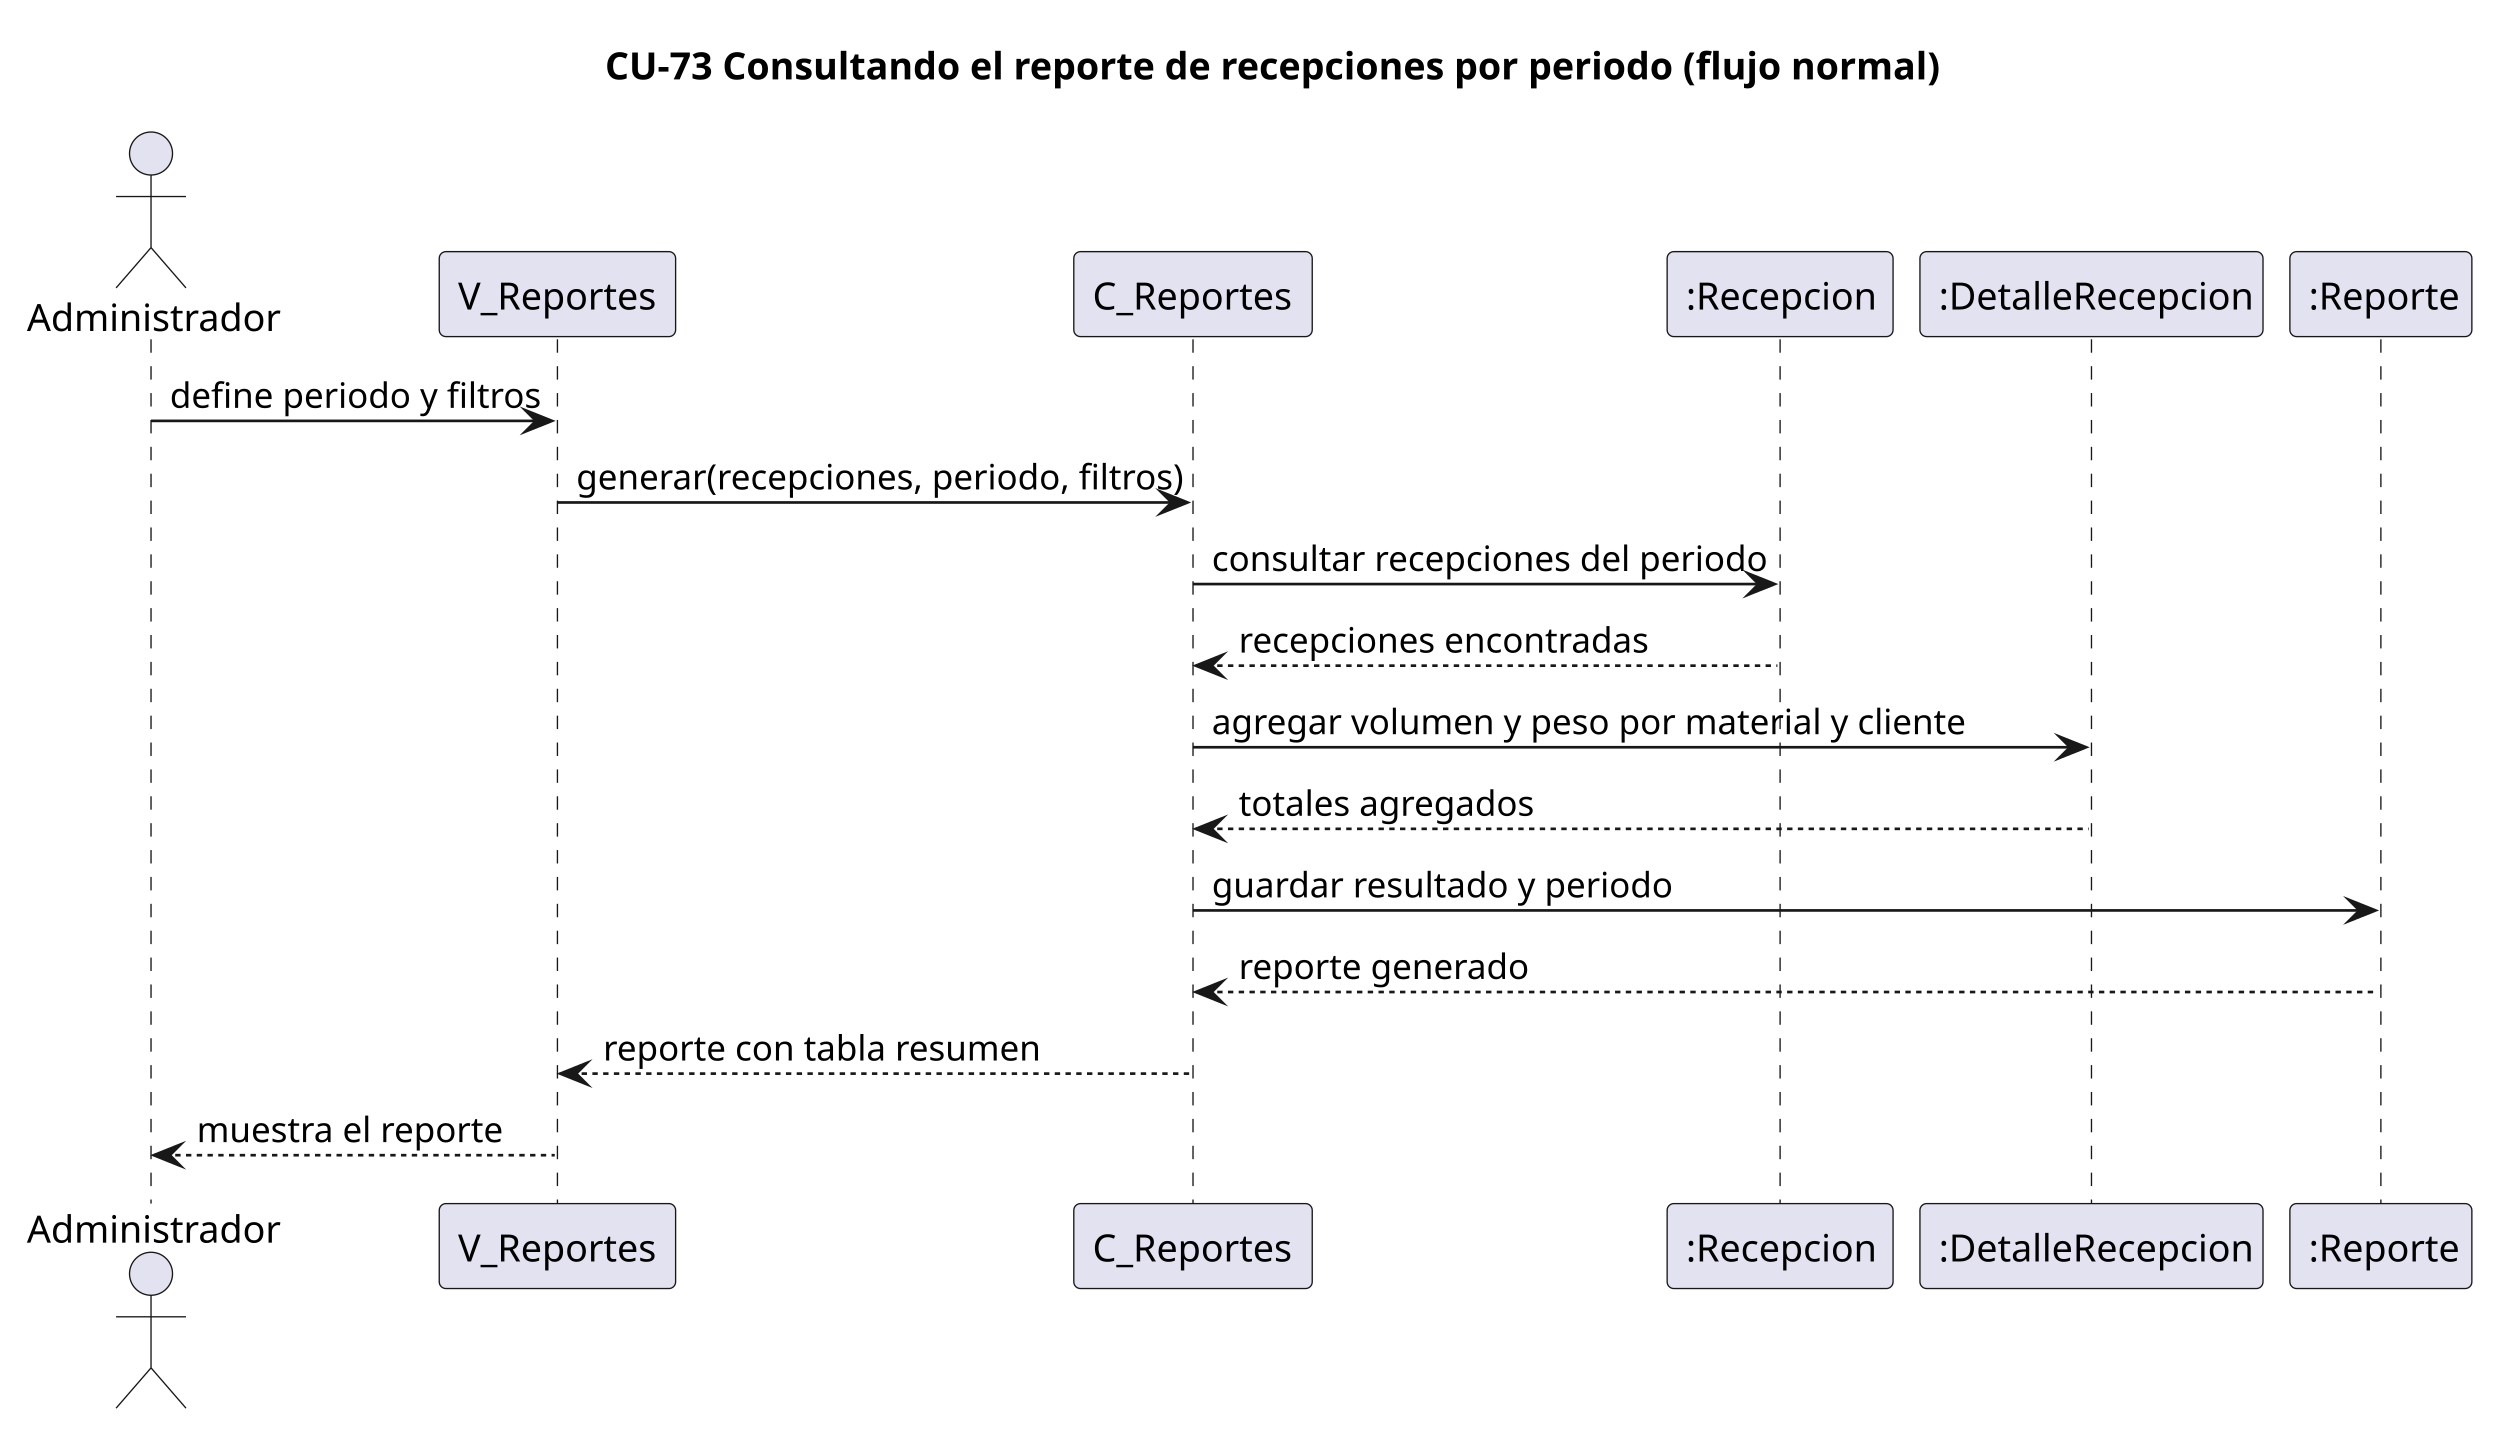
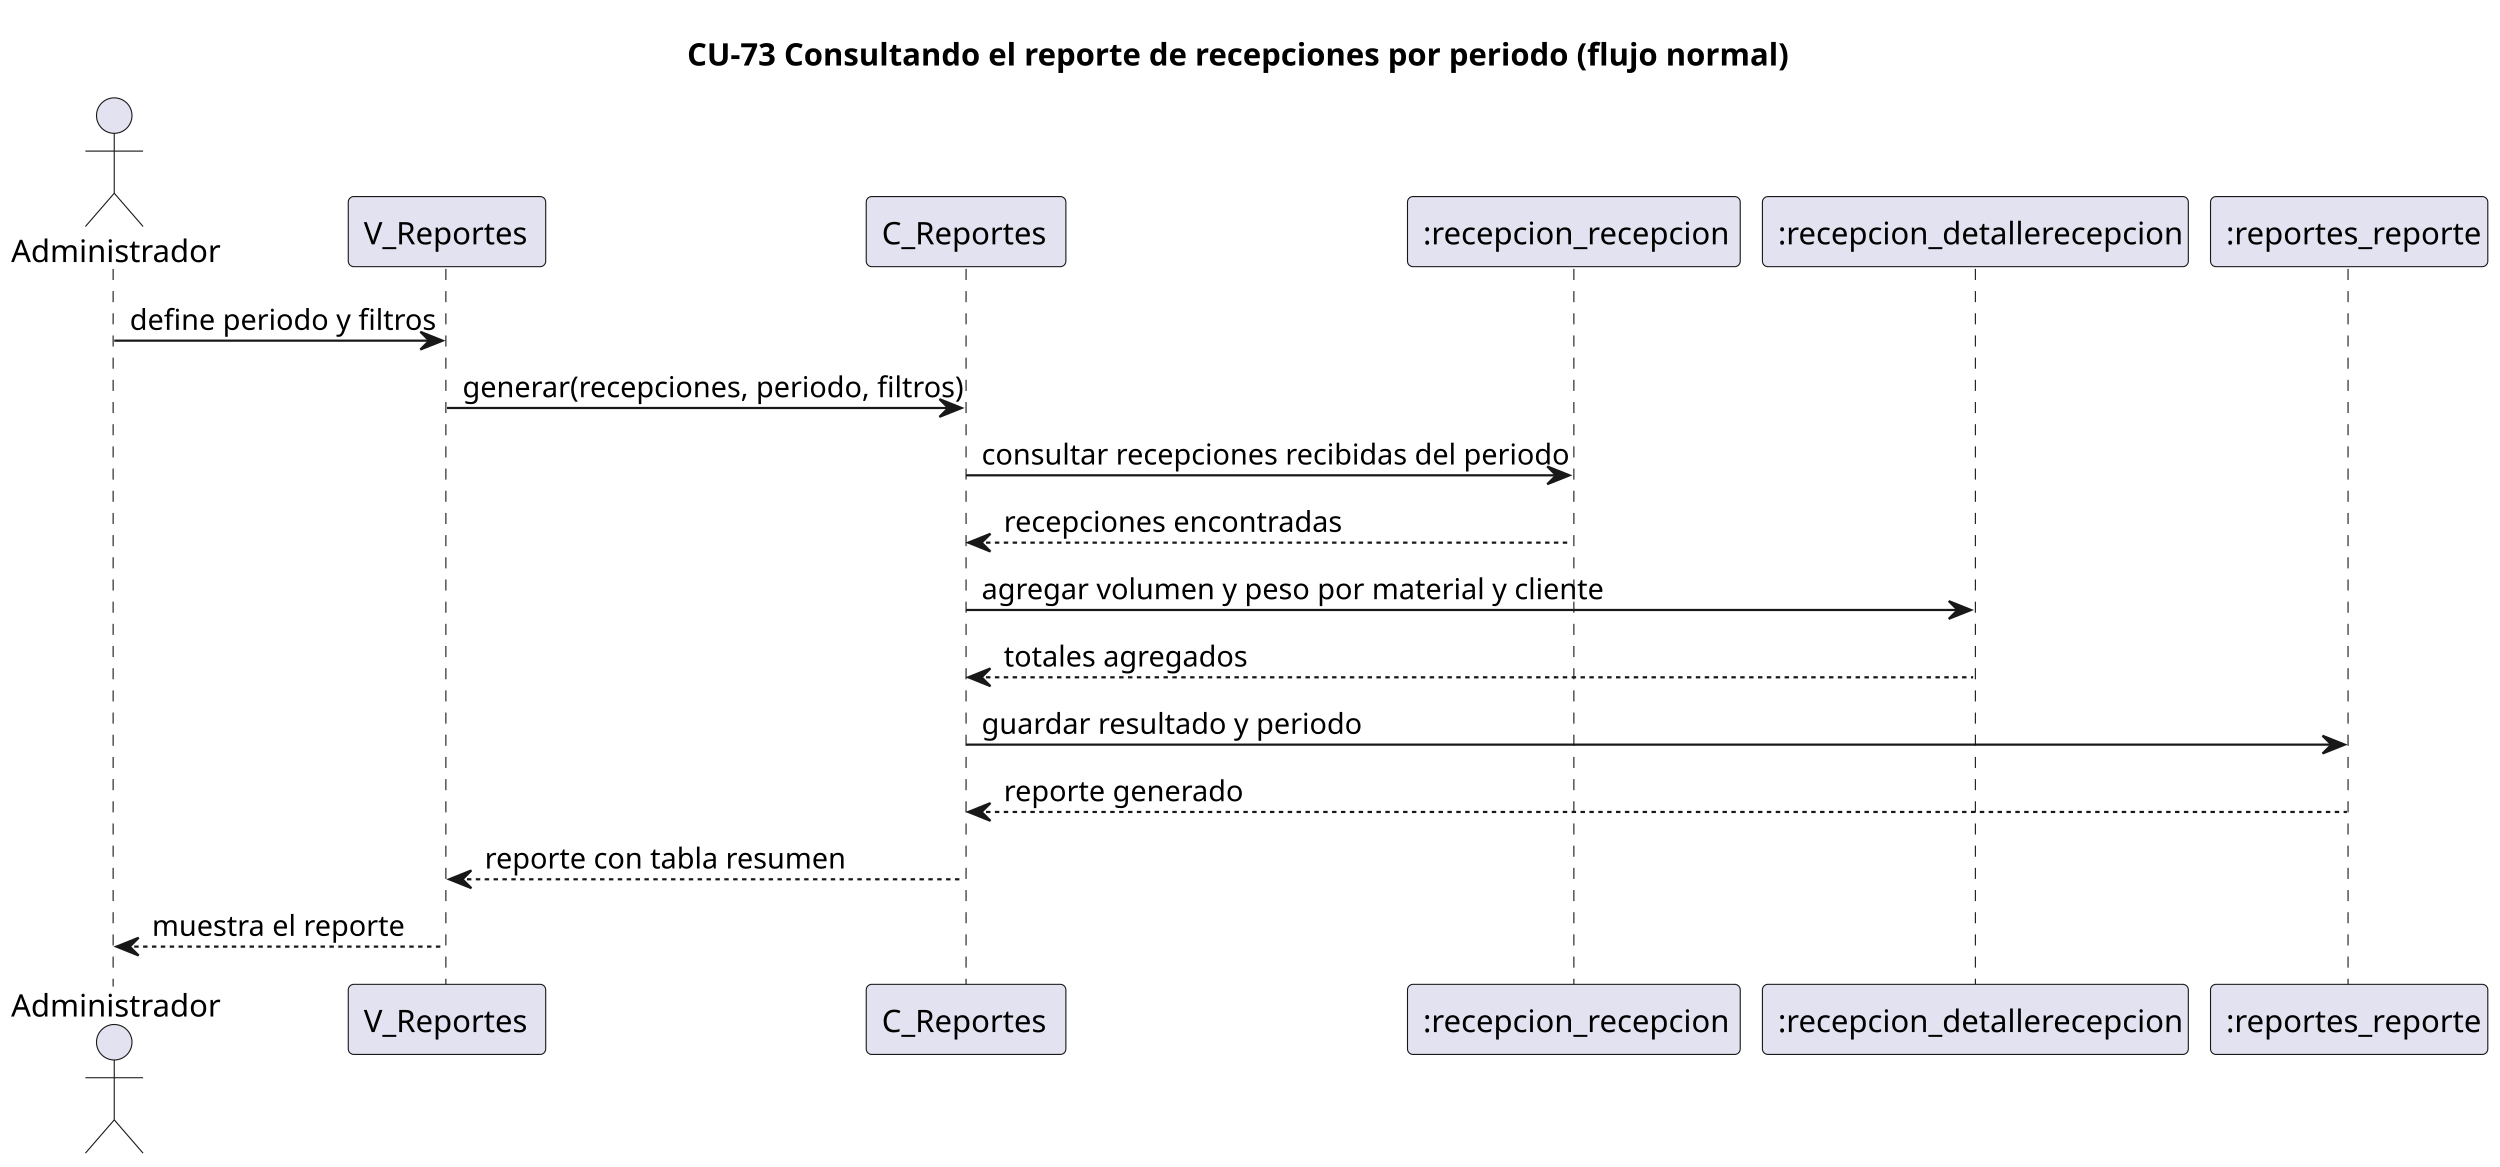
- <svg xmlns="http://www.w3.org/2000/svg" version="1.1" data-diagram-type="SEQUENCE" style="width:930px;height:536px;background:#FFFFFF;" width="930px" height="536px" viewBox="0 0 930 536" zoomAndPan="magnify" preserveAspectRatio="none" contentStyleType="text/css">
+ <svg xmlns="http://www.w3.org/2000/svg" contentStyleType="text/css" height="526px" preserveAspectRatio="none" style="width:1127px;height:526px;background:#FFFFFF;" version="1.1" viewBox="0 0 1127 526" width="1127px" zoomAndPan="magnify">
  <defs />
-   <g font-family="sans-serif" lengthAdjust="spacing">
-     <g class="title" data-source-line="1">
-       <text x="225.071" y="29.533" fill="#000" font-size="14" textLength="478.393" font-weight="700">CU-73 Consultando el reporte de recepciones por periodo (flujo normal)</text>
-     </g>
-     <g>
-       <rect x="52.683" y="126.219" width="8" height="321.516" fill="#000" fill-opacity="0" />
-       <line x1="56.183" y1="126.219" x2="56.183" y2="447.734" style="stroke:#181818;stroke-width:0.5;stroke-dasharray:5,5;" />
-     </g>
-     <g>
-       <rect x="203.864" y="126.219" width="8" height="321.516" fill="#000" fill-opacity="0" />
-       <line x1="207.364" y1="126.219" x2="207.364" y2="447.734" style="stroke:#181818;stroke-width:0.5;stroke-dasharray:5,5;" />
-     </g>
-     <g>
-       <rect x="440.301" y="126.219" width="8" height="321.516" fill="#000" fill-opacity="0" />
-       <line x1="443.801" y1="126.219" x2="443.801" y2="447.734" style="stroke:#181818;stroke-width:0.5;stroke-dasharray:5,5;" />
-     </g>
-     <g>
-       <rect x="658.698" y="126.219" width="8" height="321.516" fill="#000" fill-opacity="0" />
-       <line x1="662.198" y1="126.219" x2="662.198" y2="447.734" style="stroke:#181818;stroke-width:0.5;stroke-dasharray:5,5;" />
-     </g>
-     <g>
-       <rect x="774.529" y="126.219" width="8" height="321.516" fill="#000" fill-opacity="0" />
-       <line x1="778.029" y1="126.219" x2="778.029" y2="447.734" style="stroke:#181818;stroke-width:0.5;stroke-dasharray:5,5;" />
-     </g>
-     <g>
-       <rect x="882.187" y="126.219" width="8" height="321.516" fill="#000" fill-opacity="0" />
-       <line x1="885.687" y1="126.219" x2="885.687" y2="447.734" style="stroke:#181818;stroke-width:0.5;stroke-dasharray:5,5;" />
-     </g>
-     <text x="10" y="123.143" fill="#000" font-size="14" textLength="86.365">Administrador</text>
-     <ellipse cx="56.183" cy="57.109" rx="8" ry="8" fill="#E2E2F0" style="stroke:#181818;stroke-width:0.5;" />
-     <path d="M56.183,65.109 L56.183,92.109 M43.183,73.109 L69.183,73.109 M56.183,92.109 L43.183,107.109 M56.183,92.109 L69.183,107.109" style="stroke:#181818;stroke-width:0.5;" fill="none" />
-     <rect x="163.399" y="93.609" width="87.931" height="31.609" fill="#E2E2F0" style="stroke:#181818;stroke-width:0.5;" rx="2.5" ry="2.5" />
-     <text x="170.399" y="115.143" fill="#000" font-size="14" textLength="73.931">V_Reportes</text>
-     <rect x="399.45" y="93.609" width="88.703" height="31.609" fill="#E2E2F0" style="stroke:#181818;stroke-width:0.5;" rx="2.5" ry="2.5" />
-     <text x="406.45" y="115.143" fill="#000" font-size="14" textLength="74.703">C_Reportes</text>
-     <rect x="620.178" y="93.609" width="84.041" height="31.609" fill="#E2E2F0" style="stroke:#181818;stroke-width:0.5;" rx="2.5" ry="2.5" />
-     <text x="627.178" y="115.143" fill="#000" font-size="14" textLength="70.041">:Recepcion</text>
-     <rect x="714.219" y="93.609" width="127.62" height="31.609" fill="#E2E2F0" style="stroke:#181818;stroke-width:0.5;" rx="2.5" ry="2.5" />
-     <text x="721.219" y="115.143" fill="#000" font-size="14" textLength="113.62">:DetalleRecepcion</text>
-     <rect x="851.839" y="93.609" width="67.696" height="31.609" fill="#E2E2F0" style="stroke:#181818;stroke-width:0.5;" rx="2.5" ry="2.5" />
-     <text x="858.839" y="115.143" fill="#000" font-size="14" textLength="53.696">:Reporte</text>
-     <text x="10" y="462.268" fill="#000" font-size="14" textLength="86.365">Administrador</text>
-     <ellipse cx="56.183" cy="473.844" rx="8" ry="8" fill="#E2E2F0" style="stroke:#181818;stroke-width:0.5;" />
-     <path d="M56.183,481.844 L56.183,508.844 M43.183,489.844 L69.183,489.844 M56.183,508.844 L43.183,523.844 M56.183,508.844 L69.183,523.844" style="stroke:#181818;stroke-width:0.5;" fill="none" />
-     <rect x="163.399" y="447.734" width="87.931" height="31.609" fill="#E2E2F0" style="stroke:#181818;stroke-width:0.5;" rx="2.5" ry="2.5" />
-     <text x="170.399" y="469.268" fill="#000" font-size="14" textLength="73.931">V_Reportes</text>
-     <rect x="399.45" y="447.734" width="88.703" height="31.609" fill="#E2E2F0" style="stroke:#181818;stroke-width:0.5;" rx="2.5" ry="2.5" />
-     <text x="406.45" y="469.268" fill="#000" font-size="14" textLength="74.703">C_Reportes</text>
-     <rect x="620.178" y="447.734" width="84.041" height="31.609" fill="#E2E2F0" style="stroke:#181818;stroke-width:0.5;" rx="2.5" ry="2.5" />
-     <text x="627.178" y="469.268" fill="#000" font-size="14" textLength="70.041">:Recepcion</text>
-     <rect x="714.219" y="447.734" width="127.62" height="31.609" fill="#E2E2F0" style="stroke:#181818;stroke-width:0.5;" rx="2.5" ry="2.5" />
-     <text x="721.219" y="469.268" fill="#000" font-size="14" textLength="113.62">:DetalleRecepcion</text>
-     <rect x="851.839" y="447.734" width="67.696" height="31.609" fill="#E2E2F0" style="stroke:#181818;stroke-width:0.5;" rx="2.5" ry="2.5" />
-     <text x="858.839" y="469.268" fill="#000" font-size="14" textLength="53.696">:Reporte</text>
-     <polygon points="195.364,152.57,205.364,156.57,195.364,160.57,199.364,156.57" fill="#181818" style="stroke:#181818;stroke-width:1;stroke-linejoin:miter;stroke-miterlimit:10;" />
-     <line x1="56.183" y1="156.57" x2="201.364" y2="156.57" style="stroke:#181818;stroke-width:1;" />
-     <text x="63.183" y="151.714" fill="#000" font-size="13" textLength="127.182">define periodo y filtros</text>
-     <polygon points="431.801,182.922,441.801,186.922,431.801,190.922,435.801,186.922" fill="#181818" style="stroke:#181818;stroke-width:1;stroke-linejoin:miter;stroke-miterlimit:10;" />
-     <line x1="207.364" y1="186.922" x2="437.801" y2="186.922" style="stroke:#181818;stroke-width:1;" />
-     <text x="214.364" y="182.065" fill="#000" font-size="13" textLength="212.437">generar(recepciones, periodo, filtros)</text>
-     <polygon points="650.198,213.273,660.198,217.273,650.198,221.273,654.198,217.273" fill="#181818" style="stroke:#181818;stroke-width:1;stroke-linejoin:miter;stroke-miterlimit:10;" />
-     <line x1="443.801" y1="217.273" x2="656.198" y2="217.273" style="stroke:#181818;stroke-width:1;" />
-     <text x="450.801" y="212.417" fill="#000" font-size="13" textLength="194.397">consultar recepciones del periodo</text>
-     <polygon points="454.801,243.625,444.801,247.625,454.801,251.625,450.801,247.625" fill="#181818" style="stroke:#181818;stroke-width:1;stroke-linejoin:miter;stroke-miterlimit:10;" />
-     <line x1="448.801" y1="247.625" x2="661.198" y2="247.625" style="stroke:#181818;stroke-width:1;stroke-dasharray:2,2;" />
-     <text x="460.801" y="242.769" fill="#000" font-size="13" textLength="145.26">recepciones encontradas</text>
-     <polygon points="766.029,273.977,776.029,277.977,766.029,281.977,770.029,277.977" fill="#181818" style="stroke:#181818;stroke-width:1;stroke-linejoin:miter;stroke-miterlimit:10;" />
-     <line x1="443.801" y1="277.977" x2="772.029" y2="277.977" style="stroke:#181818;stroke-width:1;" />
-     <text x="450.801" y="273.12" fill="#000" font-size="13" textLength="263.021">agregar volumen y peso por material y cliente</text>
-     <polygon points="454.801,304.328,444.801,308.328,454.801,312.328,450.801,308.328" fill="#181818" style="stroke:#181818;stroke-width:1;stroke-linejoin:miter;stroke-miterlimit:10;" />
-     <line x1="448.801" y1="308.328" x2="777.029" y2="308.328" style="stroke:#181818;stroke-width:1;stroke-dasharray:2,2;" />
-     <text x="460.801" y="303.472" fill="#000" font-size="13" textLength="103.353">totales agregados</text>
-     <polygon points="873.687,334.68,883.687,338.68,873.687,342.68,877.687,338.68" fill="#181818" style="stroke:#181818;stroke-width:1;stroke-linejoin:miter;stroke-miterlimit:10;" />
-     <line x1="443.801" y1="338.68" x2="879.687" y2="338.68" style="stroke:#181818;stroke-width:1;" />
-     <text x="450.801" y="333.823" fill="#000" font-size="13" textLength="158.99">guardar resultado y periodo</text>
-     <polygon points="454.801,365.031,444.801,369.031,454.801,373.031,450.801,369.031" fill="#181818" style="stroke:#181818;stroke-width:1;stroke-linejoin:miter;stroke-miterlimit:10;" />
-     <line x1="448.801" y1="369.031" x2="884.687" y2="369.031" style="stroke:#181818;stroke-width:1;stroke-dasharray:2,2;" />
-     <text x="460.801" y="364.175" fill="#000" font-size="13" textLength="99.741">reporte generado</text>
-     <polygon points="218.364,395.383,208.364,399.383,218.364,403.383,214.364,399.383" fill="#181818" style="stroke:#181818;stroke-width:1;stroke-linejoin:miter;stroke-miterlimit:10;" />
-     <line x1="212.364" y1="399.383" x2="442.801" y2="399.383" style="stroke:#181818;stroke-width:1;stroke-dasharray:2,2;" />
-     <text x="224.364" y="394.526" fill="#000" font-size="13" textLength="151.753">reporte con tabla resumen</text>
-     <polygon points="67.183,425.734,57.183,429.734,67.183,433.734,63.183,429.734" fill="#181818" style="stroke:#181818;stroke-width:1;stroke-linejoin:miter;stroke-miterlimit:10;" />
-     <line x1="61.183" y1="429.734" x2="206.364" y2="429.734" style="stroke:#181818;stroke-width:1;stroke-dasharray:2,2;" />
-     <text x="73.183" y="424.878" fill="#000" font-size="13" textLength="105.492">muestra el reporte</text>
+   <g>
+     <text fill="#000000" font-family="sans-serif" font-size="14" font-weight="bold" lengthAdjust="spacing" textLength="506" x="309.75" y="29.533">CU-73 Consultando el reporte de recepciones por periodo (flujo normal)</text>
+     <line style="stroke:#181818;stroke-width:0.5;stroke-dasharray:5.0,5.0;" x1="51" x2="51" y1="121.219" y2="444.734" />
+     <line style="stroke:#181818;stroke-width:0.5;stroke-dasharray:5.0,5.0;" x1="201" x2="201" y1="121.219" y2="444.734" />
+     <line style="stroke:#181818;stroke-width:0.5;stroke-dasharray:5.0,5.0;" x1="435.5" x2="435.5" y1="121.219" y2="444.734" />
+     <line style="stroke:#181818;stroke-width:0.5;stroke-dasharray:5.0,5.0;" x1="709.5" x2="709.5" y1="121.219" y2="444.734" />
+     <line style="stroke:#181818;stroke-width:0.5;stroke-dasharray:5.0,5.0;" x1="890.5" x2="890.5" y1="121.219" y2="444.734" />
+     <line style="stroke:#181818;stroke-width:0.5;stroke-dasharray:5.0,5.0;" x1="1058.5" x2="1058.5" y1="121.219" y2="444.734" />
+     <text fill="#000000" font-family="sans-serif" font-size="14" lengthAdjust="spacing" textLength="87" x="5" y="118.143">Administrador</text>
+     <ellipse cx="51.5" cy="52.109" fill="#E2E2F0" rx="8" ry="8" style="stroke:#181818;stroke-width:0.5;" />
+     <path d="M51.5,60.109 L51.5,87.109 M38.5,68.109 L64.5,68.109 M51.5,87.109 L38.5,102.109 M51.5,87.109 L64.5,102.109 " fill="none" style="stroke:#181818;stroke-width:0.5;" />
+     <text fill="#000000" font-family="sans-serif" font-size="14" lengthAdjust="spacing" textLength="87" x="5" y="458.268">Administrador</text>
+     <ellipse cx="51.5" cy="469.844" fill="#E2E2F0" rx="8" ry="8" style="stroke:#181818;stroke-width:0.5;" />
+     <path d="M51.5,477.844 L51.5,504.844 M38.5,485.844 L64.5,485.844 M51.5,504.844 L38.5,519.844 M51.5,504.844 L64.5,519.844 " fill="none" style="stroke:#181818;stroke-width:0.5;" />
+     <rect fill="#E2E2F0" height="31.609" rx="2.5" ry="2.5" style="stroke:#181818;stroke-width:0.5;" width="89" x="157" y="88.609" />
+     <text fill="#000000" font-family="sans-serif" font-size="14" lengthAdjust="spacing" textLength="75" x="164" y="110.143">V_Reportes</text>
+     <rect fill="#E2E2F0" height="31.609" rx="2.5" ry="2.5" style="stroke:#181818;stroke-width:0.5;" width="89" x="157" y="443.734" />
+     <text fill="#000000" font-family="sans-serif" font-size="14" lengthAdjust="spacing" textLength="75" x="164" y="465.268">V_Reportes</text>
+     <rect fill="#E2E2F0" height="31.609" rx="2.5" ry="2.5" style="stroke:#181818;stroke-width:0.5;" width="90" x="390.5" y="88.609" />
+     <text fill="#000000" font-family="sans-serif" font-size="14" lengthAdjust="spacing" textLength="76" x="397.5" y="110.143">C_Reportes</text>
+     <rect fill="#E2E2F0" height="31.609" rx="2.5" ry="2.5" style="stroke:#181818;stroke-width:0.5;" width="90" x="390.5" y="443.734" />
+     <text fill="#000000" font-family="sans-serif" font-size="14" lengthAdjust="spacing" textLength="76" x="397.5" y="465.268">C_Reportes</text>
+     <rect fill="#E2E2F0" height="31.609" rx="2.5" ry="2.5" style="stroke:#181818;stroke-width:0.5;" width="150" x="634.5" y="88.609" />
+     <text fill="#000000" font-family="sans-serif" font-size="14" lengthAdjust="spacing" textLength="136" x="641.5" y="110.143">:recepcion_recepcion</text>
+     <rect fill="#E2E2F0" height="31.609" rx="2.5" ry="2.5" style="stroke:#181818;stroke-width:0.5;" width="150" x="634.5" y="443.734" />
+     <text fill="#000000" font-family="sans-serif" font-size="14" lengthAdjust="spacing" textLength="136" x="641.5" y="465.268">:recepcion_recepcion</text>
+     <rect fill="#E2E2F0" height="31.609" rx="2.5" ry="2.5" style="stroke:#181818;stroke-width:0.5;" width="192" x="794.5" y="88.609" />
+     <text fill="#000000" font-family="sans-serif" font-size="14" lengthAdjust="spacing" textLength="178" x="801.5" y="110.143">:recepcion_detallerecepcion</text>
+     <rect fill="#E2E2F0" height="31.609" rx="2.5" ry="2.5" style="stroke:#181818;stroke-width:0.5;" width="192" x="794.5" y="443.734" />
+     <text fill="#000000" font-family="sans-serif" font-size="14" lengthAdjust="spacing" textLength="178" x="801.5" y="465.268">:recepcion_detallerecepcion</text>
+     <rect fill="#E2E2F0" height="31.609" rx="2.5" ry="2.5" style="stroke:#181818;stroke-width:0.5;" width="125" x="996.5" y="88.609" />
+     <text fill="#000000" font-family="sans-serif" font-size="14" lengthAdjust="spacing" textLength="111" x="1003.5" y="110.143">:reportes_reporte</text>
+     <rect fill="#E2E2F0" height="31.609" rx="2.5" ry="2.5" style="stroke:#181818;stroke-width:0.5;" width="125" x="996.5" y="443.734" />
+     <text fill="#000000" font-family="sans-serif" font-size="14" lengthAdjust="spacing" textLength="111" x="1003.5" y="465.268">:reportes_reporte</text>
+     <polygon fill="#181818" points="189.5,149.57,199.5,153.57,189.5,157.57,193.5,153.57" style="stroke:#181818;stroke-width:1.0;" />
+     <line style="stroke:#181818;stroke-width:1.0;" x1="51.5" x2="195.5" y1="153.57" y2="153.57" />
+     <text fill="#000000" font-family="sans-serif" font-size="13" lengthAdjust="spacing" textLength="126" x="58.5" y="148.714">define periodo y filtros</text>
+     <polygon fill="#181818" points="423.5,179.922,433.5,183.922,423.5,187.922,427.5,183.922" style="stroke:#181818;stroke-width:1.0;" />
+     <line style="stroke:#181818;stroke-width:1.0;" x1="201.5" x2="429.5" y1="183.922" y2="183.922" />
+     <text fill="#000000" font-family="sans-serif" font-size="13" lengthAdjust="spacing" textLength="210" x="208.5" y="179.065">generar(recepciones, periodo, filtros)</text>
+     <polygon fill="#181818" points="697.5,210.273,707.5,214.273,697.5,218.273,701.5,214.273" style="stroke:#181818;stroke-width:1.0;" />
+     <line style="stroke:#181818;stroke-width:1.0;" x1="435.5" x2="703.5" y1="214.273" y2="214.273" />
+     <text fill="#000000" font-family="sans-serif" font-size="13" lengthAdjust="spacing" textLength="250" x="442.5" y="209.417">consultar recepciones recibidas del periodo</text>
+     <polygon fill="#181818" points="446.5,240.625,436.5,244.625,446.5,248.625,442.5,244.625" style="stroke:#181818;stroke-width:1.0;" />
+     <line style="stroke:#181818;stroke-width:1.0;stroke-dasharray:2.0,2.0;" x1="440.5" x2="708.5" y1="244.625" y2="244.625" />
+     <text fill="#000000" font-family="sans-serif" font-size="13" lengthAdjust="spacing" textLength="145" x="452.5" y="239.769">recepciones encontradas</text>
+     <polygon fill="#181818" points="878.5,270.977,888.5,274.977,878.5,278.977,882.5,274.977" style="stroke:#181818;stroke-width:1.0;" />
+     <line style="stroke:#181818;stroke-width:1.0;" x1="435.5" x2="884.5" y1="274.977" y2="274.977" />
+     <text fill="#000000" font-family="sans-serif" font-size="13" lengthAdjust="spacing" textLength="262" x="442.5" y="270.12">agregar volumen y peso por material y cliente</text>
+     <polygon fill="#181818" points="446.5,301.328,436.5,305.328,446.5,309.328,442.5,305.328" style="stroke:#181818;stroke-width:1.0;" />
+     <line style="stroke:#181818;stroke-width:1.0;stroke-dasharray:2.0,2.0;" x1="440.5" x2="889.5" y1="305.328" y2="305.328" />
+     <text fill="#000000" font-family="sans-serif" font-size="13" lengthAdjust="spacing" textLength="103" x="452.5" y="300.472">totales agregados</text>
+     <polygon fill="#181818" points="1047,331.68,1057,335.68,1047,339.68,1051,335.68" style="stroke:#181818;stroke-width:1.0;" />
+     <line style="stroke:#181818;stroke-width:1.0;" x1="435.5" x2="1053" y1="335.68" y2="335.68" />
+     <text fill="#000000" font-family="sans-serif" font-size="13" lengthAdjust="spacing" textLength="157" x="442.5" y="330.823">guardar resultado y periodo</text>
+     <polygon fill="#181818" points="446.5,362.031,436.5,366.031,446.5,370.031,442.5,366.031" style="stroke:#181818;stroke-width:1.0;" />
+     <line style="stroke:#181818;stroke-width:1.0;stroke-dasharray:2.0,2.0;" x1="440.5" x2="1058" y1="366.031" y2="366.031" />
+     <text fill="#000000" font-family="sans-serif" font-size="13" lengthAdjust="spacing" textLength="97" x="452.5" y="361.175">reporte generado</text>
+     <polygon fill="#181818" points="212.5,392.383,202.5,396.383,212.5,400.383,208.5,396.383" style="stroke:#181818;stroke-width:1.0;" />
+     <line style="stroke:#181818;stroke-width:1.0;stroke-dasharray:2.0,2.0;" x1="206.5" x2="434.5" y1="396.383" y2="396.383" />
+     <text fill="#000000" font-family="sans-serif" font-size="13" lengthAdjust="spacing" textLength="151" x="218.5" y="391.526">reporte con tabla resumen</text>
+     <polygon fill="#181818" points="62.5,422.734,52.5,426.734,62.5,430.734,58.5,426.734" style="stroke:#181818;stroke-width:1.0;" />
+     <line style="stroke:#181818;stroke-width:1.0;stroke-dasharray:2.0,2.0;" x1="56.5" x2="200.5" y1="426.734" y2="426.734" />
+     <text fill="#000000" font-family="sans-serif" font-size="13" lengthAdjust="spacing" textLength="105" x="68.5" y="421.878">muestra el reporte</text>
  </g>
</svg>
